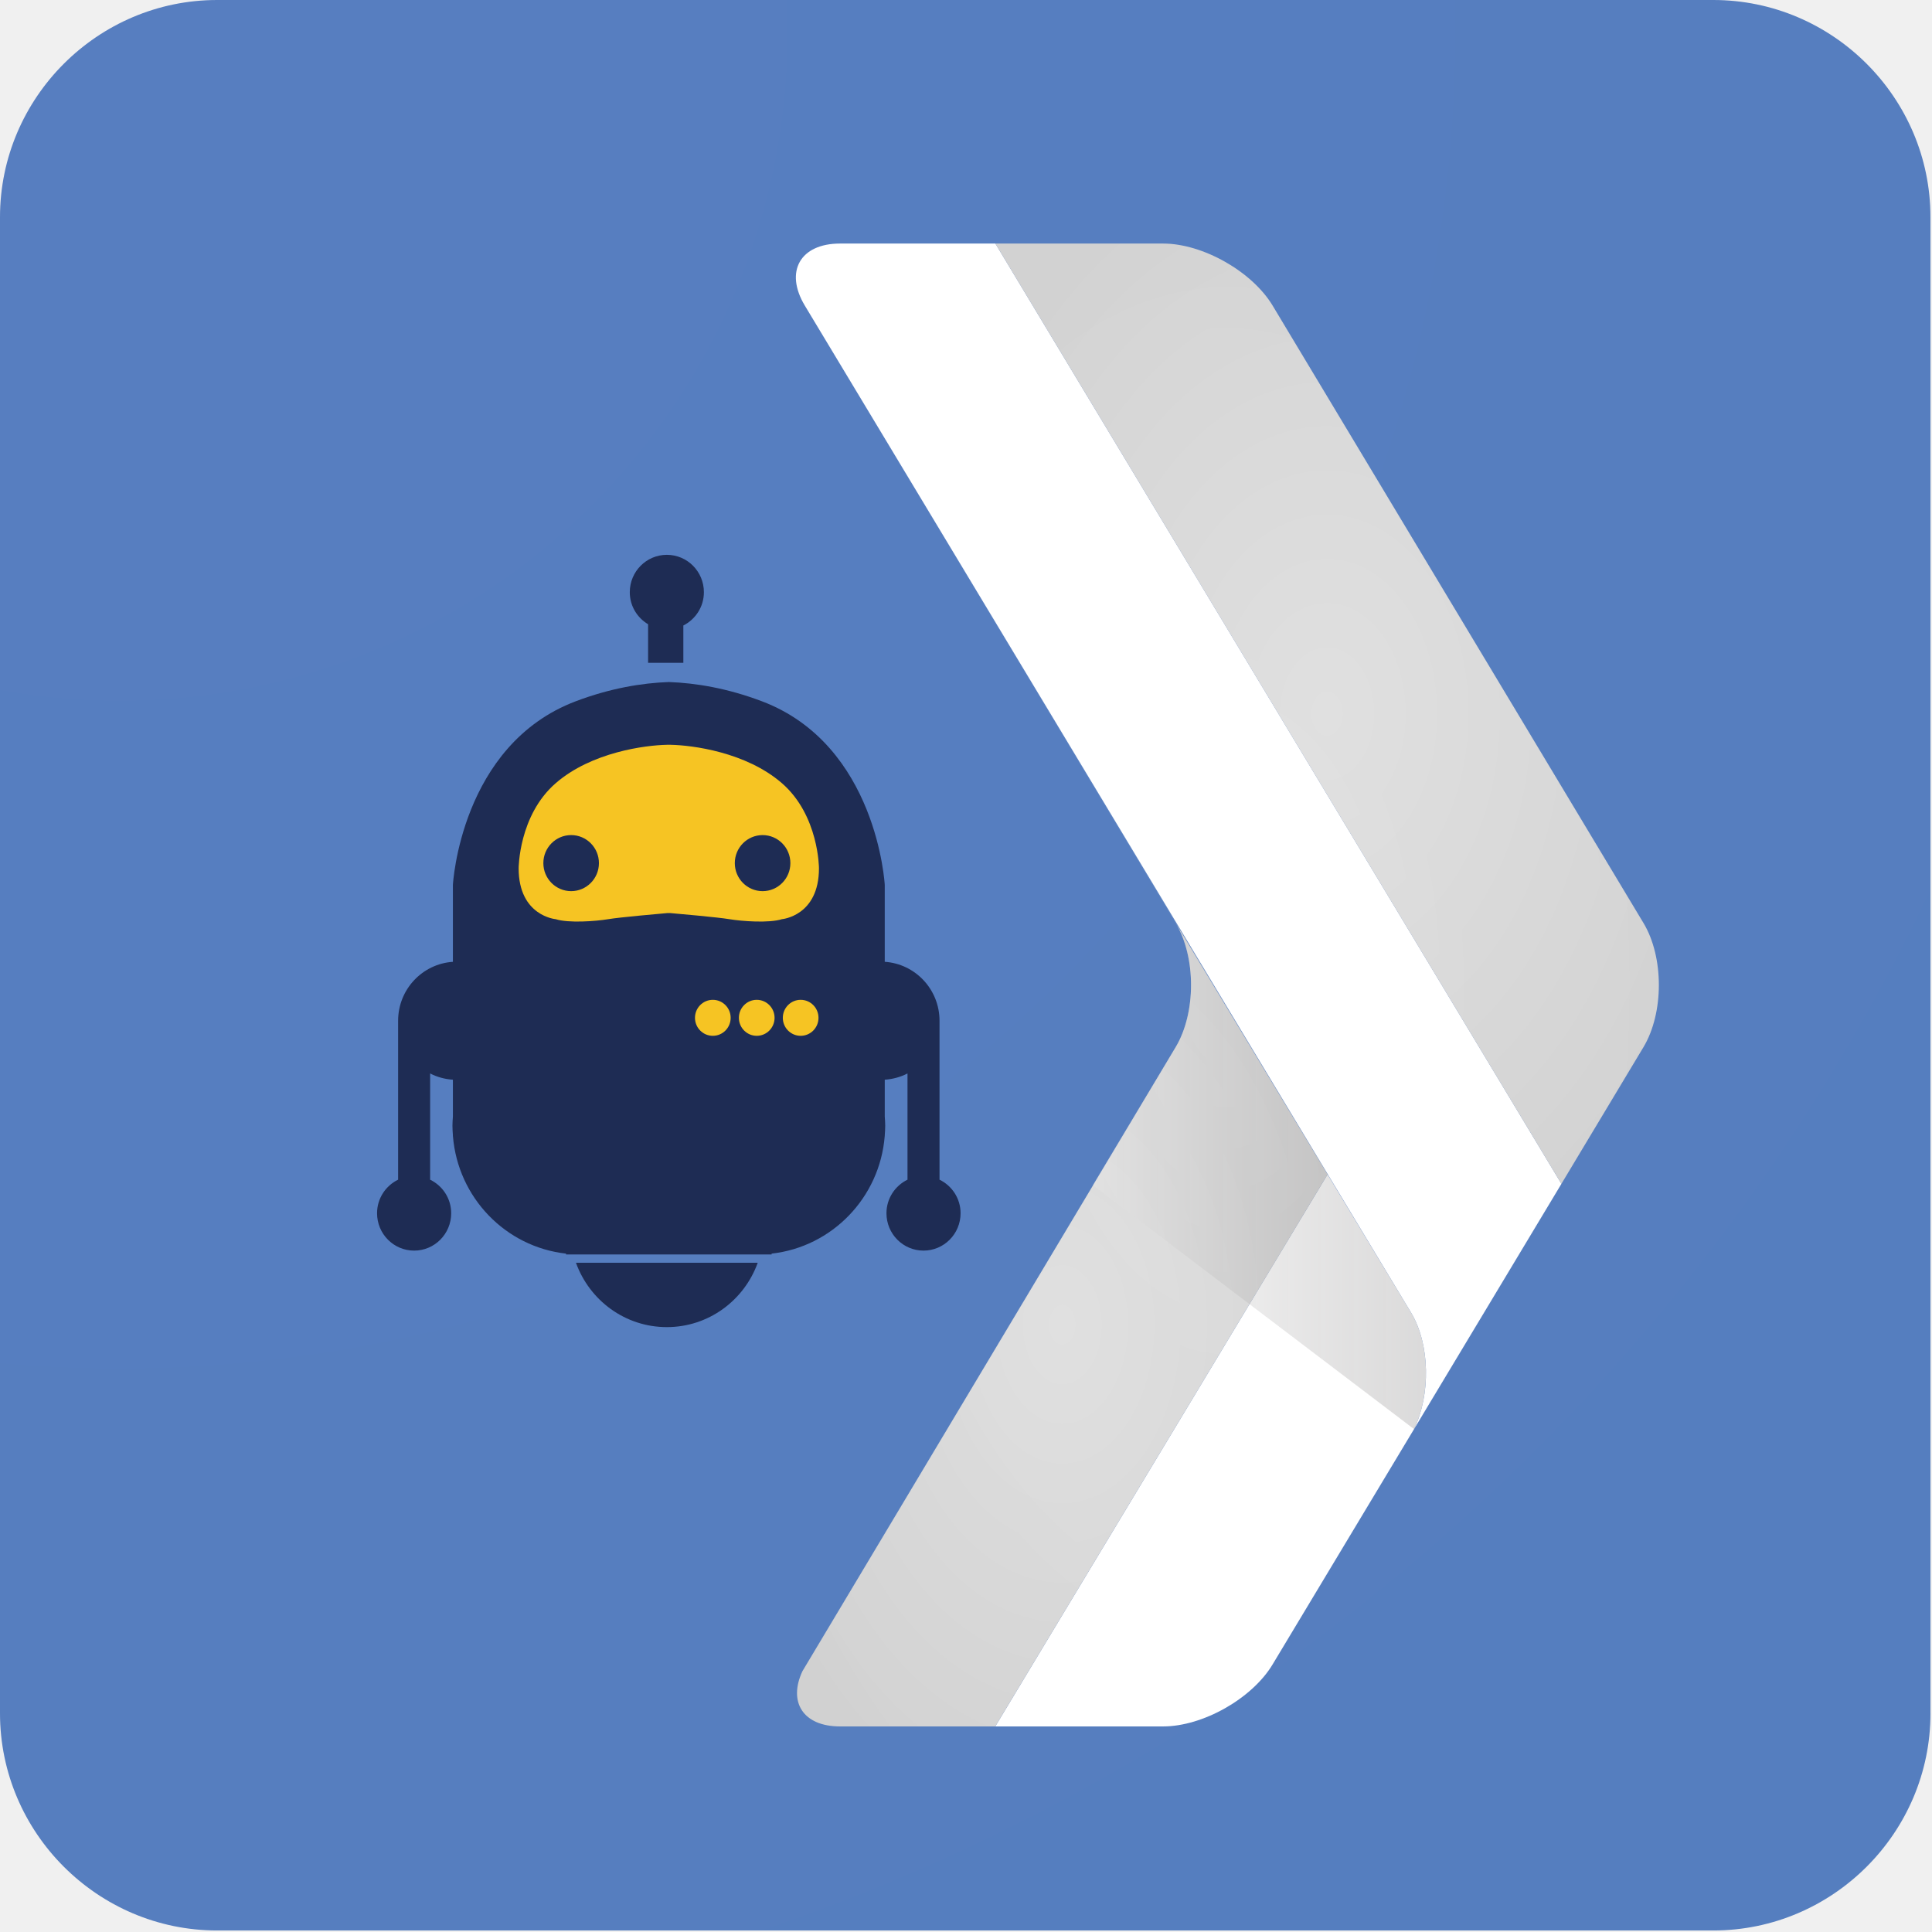
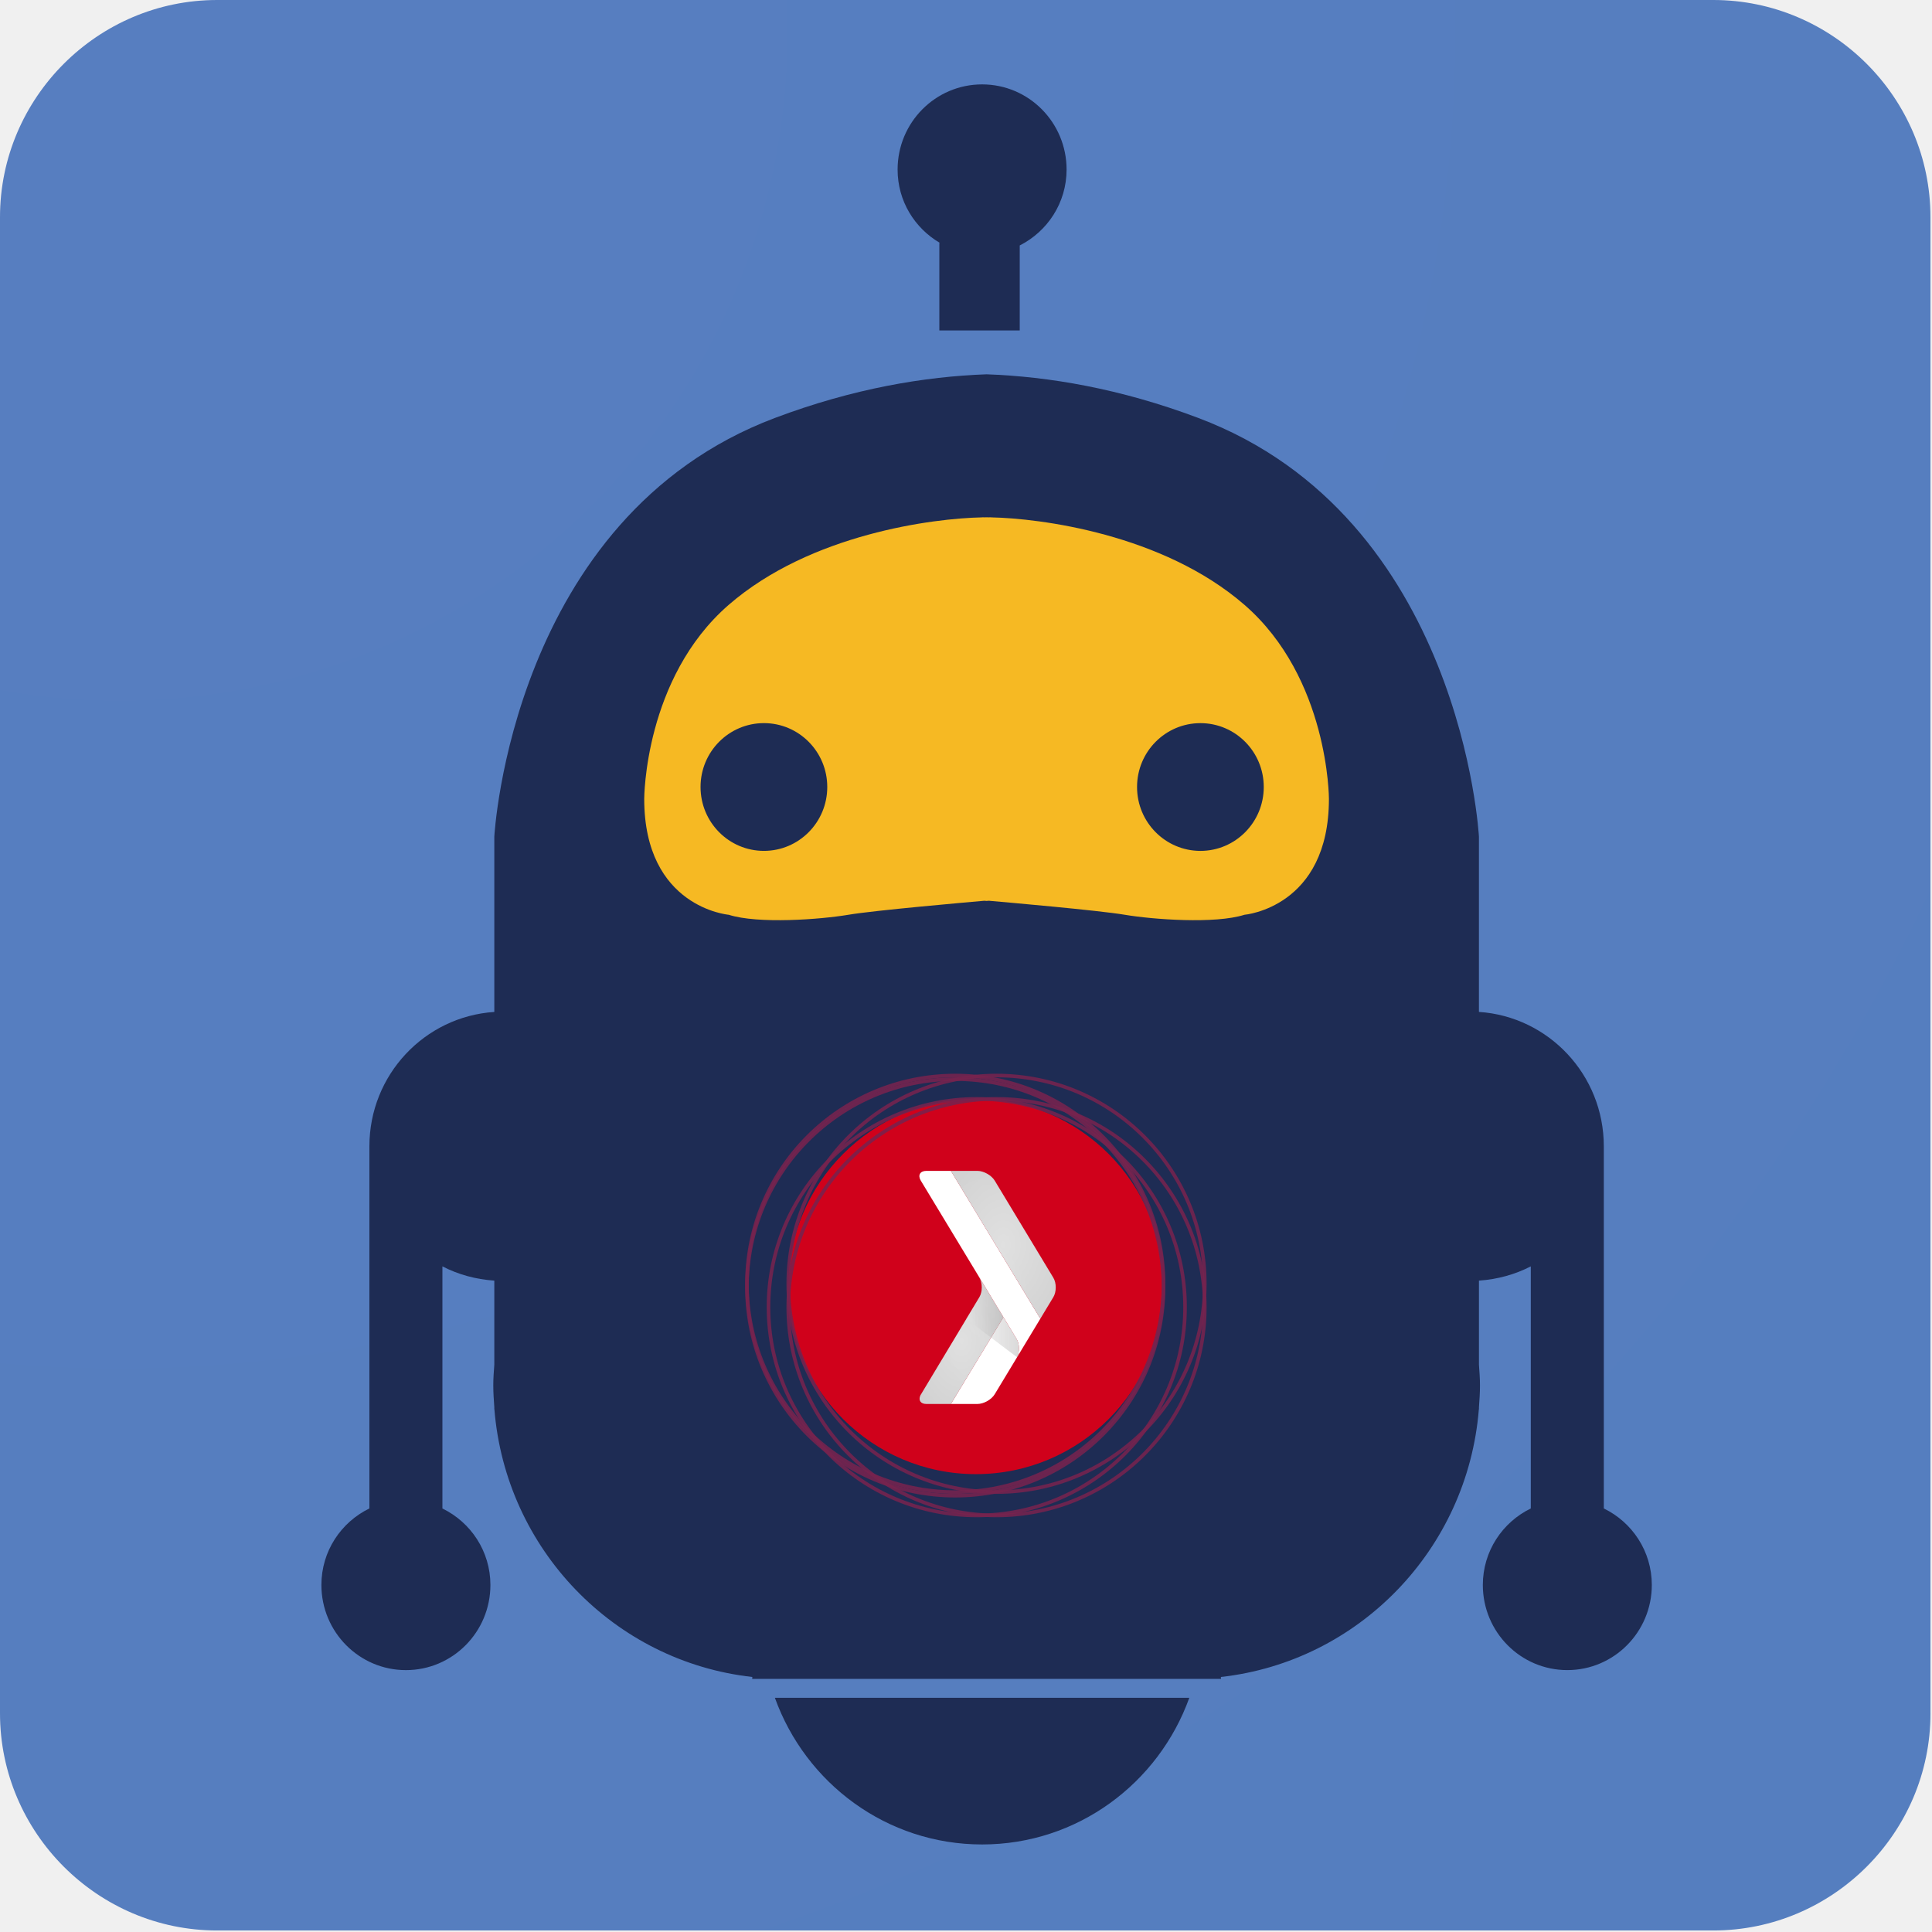
<svg xmlns="http://www.w3.org/2000/svg" xmlns:xlink="http://www.w3.org/1999/xlink" width="1076px" height="1076px" viewBox="0 0 1076 1076" version="1.1">
  <defs>
    <radialGradient cx="6.596%" cy="2.142%" fx="6.596%" fy="2.142%" r="137.109%" id="radialGradient-1">
      <stop stop-color="#577EC0" offset="0%" />
      <stop stop-color="#557EBF" offset="100%" />
    </radialGradient>
    <path d="M1080,958.512 C1080,1025.328 1025.328,1080 958.512,1080 L121.488,1080 C54.672,1080 0,1025.328 0,958.512 L0,121.488 C0,54.672 54.672,0 121.488,0 L958.512,0 C1025.328,0 1080,54.672 1080,121.488 L1080,958.512 L1080,958.512 Z" id="path-2" />
    <radialGradient cx="50.001%" cy="50%" fx="50.001%" fy="50%" r="64.161%" id="radialGradient-4">
      <stop stop-color="#DEDEDE" offset="0%" />
      <stop stop-color="#D1D1D1" offset="100%" />
    </radialGradient>
    <radialGradient cx="49.999%" cy="49.999%" fx="49.999%" fy="49.999%" r="61.322%" id="radialGradient-5">
      <stop stop-color="#DEDEDE" offset="0%" />
      <stop stop-color="#D1D1D1" offset="100%" />
    </radialGradient>
    <linearGradient x1="122.537%" y1="50%" x2="-2.699%" y2="50%" id="linearGradient-6">
      <stop stop-color="#231F20" stop-opacity="0.2" offset="0%" />
      <stop stop-color="#F2F2F2" stop-opacity="0.25" offset="100%" />
    </linearGradient>
    <radialGradient cx="50%" cy="50%" fx="50%" fy="50%" r="70.29%" id="radialGradient-7">
      <stop stop-color="#FFFFFF" stop-opacity="0.1" offset="0%" />
      <stop stop-color="#FFFFFF" stop-opacity="0.091" offset="8.96%" />
      <stop stop-color="#FFFFFF" stop-opacity="0" offset="100%" />
    </radialGradient>
  </defs>
-   <g id="branding" stroke="none" stroke-width="1" fill="none" fill-rule="evenodd">
+   <g id="branding_svg" stroke="none" stroke-width="1" fill="none" fill-rule="evenodd">
    <g id="logos" transform="translate(-2695, -794)">
      <g id="gdg_newdelhi_logo_bot" transform="translate(2695, 794)">
        <g id="logo_square_offcolor">
          <path d="M1075.152,954.216 C1075.152,1020.732 1020.732,1075.152 954.216,1075.152 L120.936,1075.152 C54.42,1075.152 0,1020.732 0,954.216 L0,120.936 C0,54.42 54.42,0 120.936,0 L954.204,0 C1020.72,0 1075.14,54.42 1075.14,120.936 L1075.14,954.216 L1075.152,954.216 Z" id="Shape" fill="url(#radialGradient-1)" />
          <g id="backgroundImage-Clipped" transform="translate(9, 8)">
            <mask id="mask-3" fill="white">
              <use xlink:href="#path-2" />
            </mask>
            <g id="SVGID_A_-Copy" />
          </g>
-           <g id="gdg-symbol" transform="translate(443, 135)">
+           <g id="Group-2" transform="translate(179, 47)">
+             <path d="M370.5,763.471 C493.273,763.471 592.8,637.967 592.8,483.151 C592.8,328.336 493.273,202.832 370.5,202.832 C247.727,202.832 148.2,328.336 148.2,483.151 C148.2,637.967 247.727,763.471 370.5,763.471 Z" id="Oval-1" fill="#F6B923" />
+             <path d="M454.263,391.316 C454.263,371.664 470.054,355.743 489.568,355.743 C509.031,355.743 524.833,371.664 524.833,391.316 C524.833,410.961 509.031,426.894 489.568,426.894 C470.052,426.885 454.263,410.952 454.263,391.316 L454.263,391.316 Z M344.442,88.275 L344.15,88.275 L344.15,137.037 L388.927,137.037 L388.927,89.702 C404.335,81.894 415.017,66.005 415.017,47.433 C415.017,21.229 393.968,0 367.969,0 C341.979,0 320.908,21.229 320.908,47.433 C320.899,64.966 330.422,80.076 344.442,88.275 L344.442,88.275 Z M246.463,426.885 C265.932,426.885 281.733,410.952 281.733,391.3 C281.733,371.655 265.93,355.732 246.463,355.732 C226.949,355.732 211.158,371.655 211.158,391.3 C211.158,410.952 226.949,426.885 246.463,426.885 L246.463,426.885 Z M367.969,980.246 C421.084,980.246 466.233,946.191 483.374,898.559 L252.556,898.559 C269.703,946.188 314.838,980.246 367.969,980.246 L367.969,980.246 Z M0,835.72 C0,816.893 10.96,800.769 26.731,793.111 L26.731,591.425 C26.731,551.645 57.456,519.162 96.3,516.587 L96.3,418.988 C96.3,418.988 105.751,241.111 252.558,185.781 C296.165,169.354 335.979,162.71 370.475,161.461 C404.996,162.71 444.812,169.354 488.376,185.772 C635.21,241.102 644.672,418.979 644.672,418.979 L644.672,516.569 C683.489,519.153 714.221,551.647 714.221,591.416 L714.221,793.114 C729.99,800.771 740.952,816.907 740.952,835.722 C740.952,861.908 719.883,883.139 693.897,883.139 C667.912,883.139 646.843,861.91 646.843,835.722 C646.843,816.895 657.814,800.771 673.551,793.114 L673.551,658.287 C664.805,662.797 654.992,665.521 644.681,666.223 L644.681,713.084 C644.948,716.871 645.256,720.627 645.256,724.508 C645.256,728.615 644.991,732.676 644.681,736.74 L644.681,737.825 L644.631,737.825 C638.364,815.897 577.763,878.438 500.955,886.968 L501.019,888.032 L370.475,888.032 L239.915,888.032 L240.002,886.968 C163.196,878.438 102.611,815.895 96.344,737.825 L96.3,737.825 L96.3,736.74 C96.009,732.676 95.726,728.615 95.726,724.508 C95.726,720.636 96.018,716.871 96.3,713.084 L96.3,666.229 C85.951,665.518 76.141,662.815 67.395,658.285 L67.395,793.134 C83.158,800.792 94.125,816.918 94.125,835.722 C94.125,861.931 73.06,883.151 47.059,883.151 C21.083,883.146 0,861.929 0,835.72 L0,835.72 Z M449.005,587.658 C449.005,575.066 438.875,564.831 426.36,564.831 C413.825,564.831 403.695,575.053 403.695,587.658 C403.695,600.272 413.825,610.505 426.36,610.505 C438.875,610.505 449.005,600.272 449.005,587.658 L449.005,587.658 Z M504.762,587.658 C504.762,575.066 494.632,564.831 482.117,564.831 C469.602,564.831 459.454,575.053 459.454,587.658 C459.454,600.272 469.605,610.505 482.117,610.505 C494.63,610.505 504.762,600.272 504.762,587.658 L504.762,587.658 Z M560.543,587.658 C560.543,575.066 550.413,564.831 537.898,564.831 C525.362,564.831 515.234,575.053 515.234,587.658 C515.234,600.272 525.362,610.505 537.898,610.505 C550.413,610.505 560.543,600.272 560.543,587.658 L560.543,587.658 Z M179.789,397.905 C179.789,458.506 226.849,462.469 226.849,462.469 C243.226,467.686 277.834,465.097 293.493,462.469 C307.905,460.017 360.787,455.411 369.207,454.661 C369.529,454.693 370.037,454.748 370.464,454.766 C370.91,454.746 371.412,454.693 371.708,454.661 C380.138,455.4 433.002,460.017 447.429,462.469 C463.116,465.097 497.699,467.686 514.085,462.469 C514.085,462.469 561.129,458.518 561.129,397.905 C561.129,397.905 561.129,330.706 514.085,289.861 C468.456,250.247 399.876,241.653 372.962,241.143 L372.962,241.099 C372.579,241.099 372.112,241.131 371.706,241.131 C371.314,241.131 370.824,241.099 370.461,241.099 C370.078,241.099 369.599,241.131 369.205,241.131 C368.806,241.131 368.327,241.099 367.956,241.099 L367.956,241.143 C341.07,241.653 272.469,250.247 226.846,289.861 C179.789,330.706 179.789,397.905 179.789,397.905 L179.789,397.905 Z" id="Robot" fill="#1E2C54" />
+           </g>
+           <ellipse id="Oval-2" fill="#1E2C54" cx="677" cy="639" rx="115" ry="49" />
+         </g>
+         <g id="Group-3" transform="translate(416, 599)">
+           <circle id="Oval-3" fill="#D0011B" cx="127.5" cy="117.5" r="104.5" />
+           <circle id="Oval-3-Copy" stroke="#76224E" stroke-width="2" opacity="0.871" cx="139" cy="116" r="116" />
+           <path d="M139,245 C203.065,245 255,193.065 255,129 C255,64.935 203.065,13 139,13 C74.935,13 23,64.935 23,129 C23,193.065 74.935,245 139,245 Z" id="Oval-3-Copy-2" stroke="#76224E" stroke-width="2" opacity="0.871" />
+           <circle id="Oval-3-Copy-3" stroke="#76224E" stroke-width="2" opacity="0.871" cx="128" cy="129" r="116" />
+           <circle id="Oval-3-Copy-4" stroke="#76224E" stroke-width="2" opacity="0.871" cx="116" cy="118" r="116" />
+           <circle id="Oval-3-Copy-5" stroke="#76224E" stroke-width="2" opacity="0.871" cx="116" cy="116" r="116" />
+           <g id="Group-4-Copy" transform="translate(96, 53)">
            <g id="Group">
-               <path d="M296.364,519.08 L111.3,826.508 L204.768,826.508 C226.896,826.508 254.364,810.992 265.776,791.936 L344.52,660.92 C353.796,641.708 353.496,613.76 342.852,596.048 L296.364,519.08 L296.364,519.08 Z" id="Shape" fill="#FFFFFF" />
-               <path d="M211.776,379.052 C223.188,398.024 223.188,429.128 211.776,448.184 L3.912,795.728 C-4.128,812.9 4.212,826.508 24.84,826.508 L111.3,826.508 L296.364,519.08 L211.776,379.052 L211.776,379.052 Z" id="Shape" fill="url(#radialGradient-4)" />
-               <path d="M24.84,0.644 C2.64,0.644 -6.168,16.232 5.244,35.216 L342.864,596.048 C353.508,613.772 353.808,641.72 344.532,660.92 L426.612,524.312 L111.36,0.632 L24.84,0.632 L24.84,0.644 Z" id="Shape" fill="#FFFFFF" />
-               <path d="M472.308,379.052 L265.776,35.216 C254.364,16.232 226.896,0.644 204.768,0.644 L111.348,0.644 L426.6,524.324 L472.308,448.184 C483.732,429.128 483.732,398.024 472.308,379.052 L472.308,379.052 Z" id="Shape" fill="url(#radialGradient-5)" />
-               <path d="M342.864,596.048 L211.776,379.052 C223.188,398.024 223.188,429.128 211.776,448.184 L165.624,525.032 L344.532,660.92 C353.808,641.72 353.508,613.76 342.864,596.048 L342.864,596.048 Z" id="Shape" fill="url(#linearGradient-6)" />
+               <path d="M46.827,81.597 L17.586,129.923 L32.354,129.923 C35.851,129.923 40.191,127.484 41.994,124.488 L54.436,103.893 C55.901,100.873 55.854,96.48 54.172,93.696 L46.827,81.597 L46.827,81.597 Z" id="Shape" fill="#FFFFFF" />
+               <path d="M33.461,59.585 C35.265,62.567 35.265,67.457 33.461,70.452 L0.618,125.084 C-0.652,127.784 0.666,129.923 3.925,129.923 L17.586,129.923 L46.827,81.597 L33.461,59.585 L33.461,59.585 Z" id="Shape" fill="url(#radialGradient-4)" />
+               <path d="M3.925,0.101 C0.417,0.101 -0.975,2.552 0.829,5.536 L54.174,93.696 C55.856,96.482 55.903,100.875 54.437,103.893 L67.406,82.419 L17.595,0.099 L3.925,0.099 L3.925,0.101 Z" id="Shape" fill="#FFFFFF" />
+               <path d="M74.627,59.585 L41.994,5.536 C40.191,2.552 35.851,0.101 32.354,0.101 L17.593,0.101 L67.405,82.421 L74.627,70.452 C76.432,67.457 76.432,62.567 74.627,59.585 L74.627,59.585 Z" id="Shape" fill="url(#radialGradient-5)" />
+               <path d="M54.174,93.696 L33.461,59.585 C35.265,62.567 35.265,67.457 33.461,70.452 L26.169,82.532 L54.437,103.893 C55.903,100.875 55.856,96.48 54.174,93.696 L54.174,93.696 Z" id="Shape" fill="url(#linearGradient-6)" />
            </g>
-             <path d="M472.308,379.052 L265.776,35.216 C254.364,16.232 226.896,0.644 204.768,0.644 L111.348,0.644 L24.84,0.644 C2.64,0.644 -6.168,16.232 5.244,35.216 L211.776,379.052 C223.188,398.024 223.188,429.128 211.776,448.184 L3.912,795.728 C-4.128,812.9 4.212,826.508 24.84,826.508 L111.3,826.508 L204.768,826.508 C226.896,826.508 254.364,810.992 265.776,791.936 L426.6,524.312 L472.308,448.172 C483.732,429.128 483.732,398.024 472.308,379.052 L472.308,379.052 Z" id="Shape" fill="url(#radialGradient-7)" />
+             <path d="M74.627,59.585 L41.994,5.536 C40.191,2.552 35.851,0.101 32.354,0.101 L17.593,0.101 L3.925,0.101 C0.417,0.101 -0.975,2.552 0.829,5.536 L33.461,59.585 C35.265,62.567 35.265,67.457 33.461,70.452 L0.618,125.084 C-0.652,127.784 0.666,129.923 3.925,129.923 L17.586,129.923 L32.354,129.923 C35.851,129.923 40.191,127.484 41.994,124.488 L67.405,82.419 L74.627,70.45 C76.432,67.457 76.432,62.567 74.627,59.585 L74.627,59.585 Z" id="Shape" fill="url(#radialGradient-7)" />
          </g>
-           <ellipse id="Oval-1" fill="#F6C423" cx="372.5" cy="521" rx="97.5" ry="123" />
-           <path d="M409.238,480.704 C409.238,472.081 416.164,465.095 424.723,465.095 C433.259,465.095 440.19,472.081 440.19,480.704 C440.19,489.324 433.259,496.315 424.723,496.315 C416.163,496.311 409.238,489.32 409.238,480.704 L409.238,480.704 Z M361.071,347.734 L360.943,347.734 L360.943,369.13 L380.582,369.13 L380.582,348.36 C387.34,344.934 392.025,337.962 392.025,329.813 C392.025,318.315 382.793,309 371.39,309 C359.991,309 350.749,318.315 350.749,329.813 C350.745,337.506 354.922,344.136 361.071,347.734 L361.071,347.734 Z M318.098,496.311 C326.637,496.311 333.567,489.32 333.567,480.697 C333.567,472.077 326.636,465.09 318.098,465.09 C309.539,465.09 302.613,472.077 302.613,480.697 C302.613,489.32 309.539,496.311 318.098,496.311 L318.098,496.311 Z M371.39,739.118 C394.686,739.118 414.488,724.175 422.006,703.275 L320.77,703.275 C328.291,724.174 348.087,739.118 371.39,739.118 L371.39,739.118 Z M210,675.702 C210,667.441 214.807,660.366 221.724,657.006 L221.724,568.509 C221.724,551.054 235.2,536.801 252.237,535.671 L252.237,492.846 C252.237,492.846 256.382,414.796 320.771,390.518 C339.897,383.31 357.359,380.395 372.489,379.847 C387.63,380.395 405.093,383.31 424.2,390.514 C488.601,414.792 492.751,492.842 492.751,492.842 L492.751,535.663 C509.776,536.797 523.255,551.055 523.255,568.505 L523.255,657.007 C530.171,660.367 534.979,667.447 534.979,675.703 C534.979,687.193 525.738,696.509 514.341,696.509 C502.944,696.509 493.703,687.194 493.703,675.703 C493.703,667.442 498.515,660.367 505.417,657.007 L505.417,597.847 C501.581,599.826 497.277,601.021 492.755,601.329 L492.755,621.891 C492.872,623.553 493.007,625.201 493.007,626.904 C493.007,628.706 492.891,630.488 492.755,632.271 L492.755,632.747 L492.733,632.747 C489.984,667.004 463.405,694.446 429.717,698.189 L429.745,698.656 L372.489,698.656 L315.226,698.656 L315.264,698.189 C281.577,694.446 255.005,667.003 252.256,632.747 L252.237,632.747 L252.237,632.271 C252.109,630.488 251.985,628.706 251.985,626.904 C251.985,625.205 252.113,623.553 252.237,621.891 L252.237,601.332 C247.698,601.02 243.395,599.834 239.559,597.846 L239.559,657.016 C246.473,660.376 251.283,667.452 251.283,675.703 C251.283,687.203 242.044,696.514 230.64,696.514 C219.247,696.512 210,687.202 210,675.702 L210,675.702 Z M406.932,566.856 C406.932,561.331 402.489,556.84 397,556.84 C391.502,556.84 387.059,561.325 387.059,566.856 C387.059,572.391 391.502,576.881 397,576.881 C402.489,576.881 406.932,572.391 406.932,566.856 L406.932,566.856 Z M431.387,566.856 C431.387,561.331 426.944,556.84 421.455,556.84 C415.966,556.84 411.515,561.325 411.515,566.856 C411.515,572.391 415.967,576.881 421.455,576.881 C426.943,576.881 431.387,572.391 431.387,566.856 L431.387,566.856 Z M455.852,566.856 C455.852,561.331 451.409,556.84 445.92,556.84 C440.422,556.84 435.98,561.325 435.98,566.856 C435.98,572.391 440.422,576.881 445.92,576.881 C451.409,576.881 455.852,572.391 455.852,566.856 L455.852,566.856 Z M288.855,483.595 C288.855,510.186 309.495,511.925 309.495,511.925 C316.678,514.214 331.857,513.078 338.725,511.925 C345.046,510.849 368.24,508.828 371.933,508.499 C372.074,508.513 372.297,508.537 372.484,508.545 C372.68,508.536 372.9,508.513 373.03,508.499 C376.727,508.823 399.913,510.849 406.241,511.925 C413.121,513.078 428.289,514.214 435.476,511.925 C435.476,511.925 456.109,510.191 456.109,483.595 C456.109,483.595 456.109,454.109 435.476,436.187 C415.463,418.805 385.384,415.034 373.58,414.81 L373.58,414.791 C373.412,414.791 373.207,414.805 373.029,414.805 C372.857,414.805 372.642,414.791 372.483,414.791 C372.315,414.791 372.105,414.805 371.932,414.805 C371.757,414.805 371.547,414.791 371.384,414.791 L371.384,414.81 C359.592,415.034 329.504,418.805 309.494,436.187 C288.855,454.109 288.855,483.595 288.855,483.595 L288.855,483.595 Z" id="Robot" fill="#1E2C54" />
        </g>
      </g>
    </g>
  </g>
</svg>
